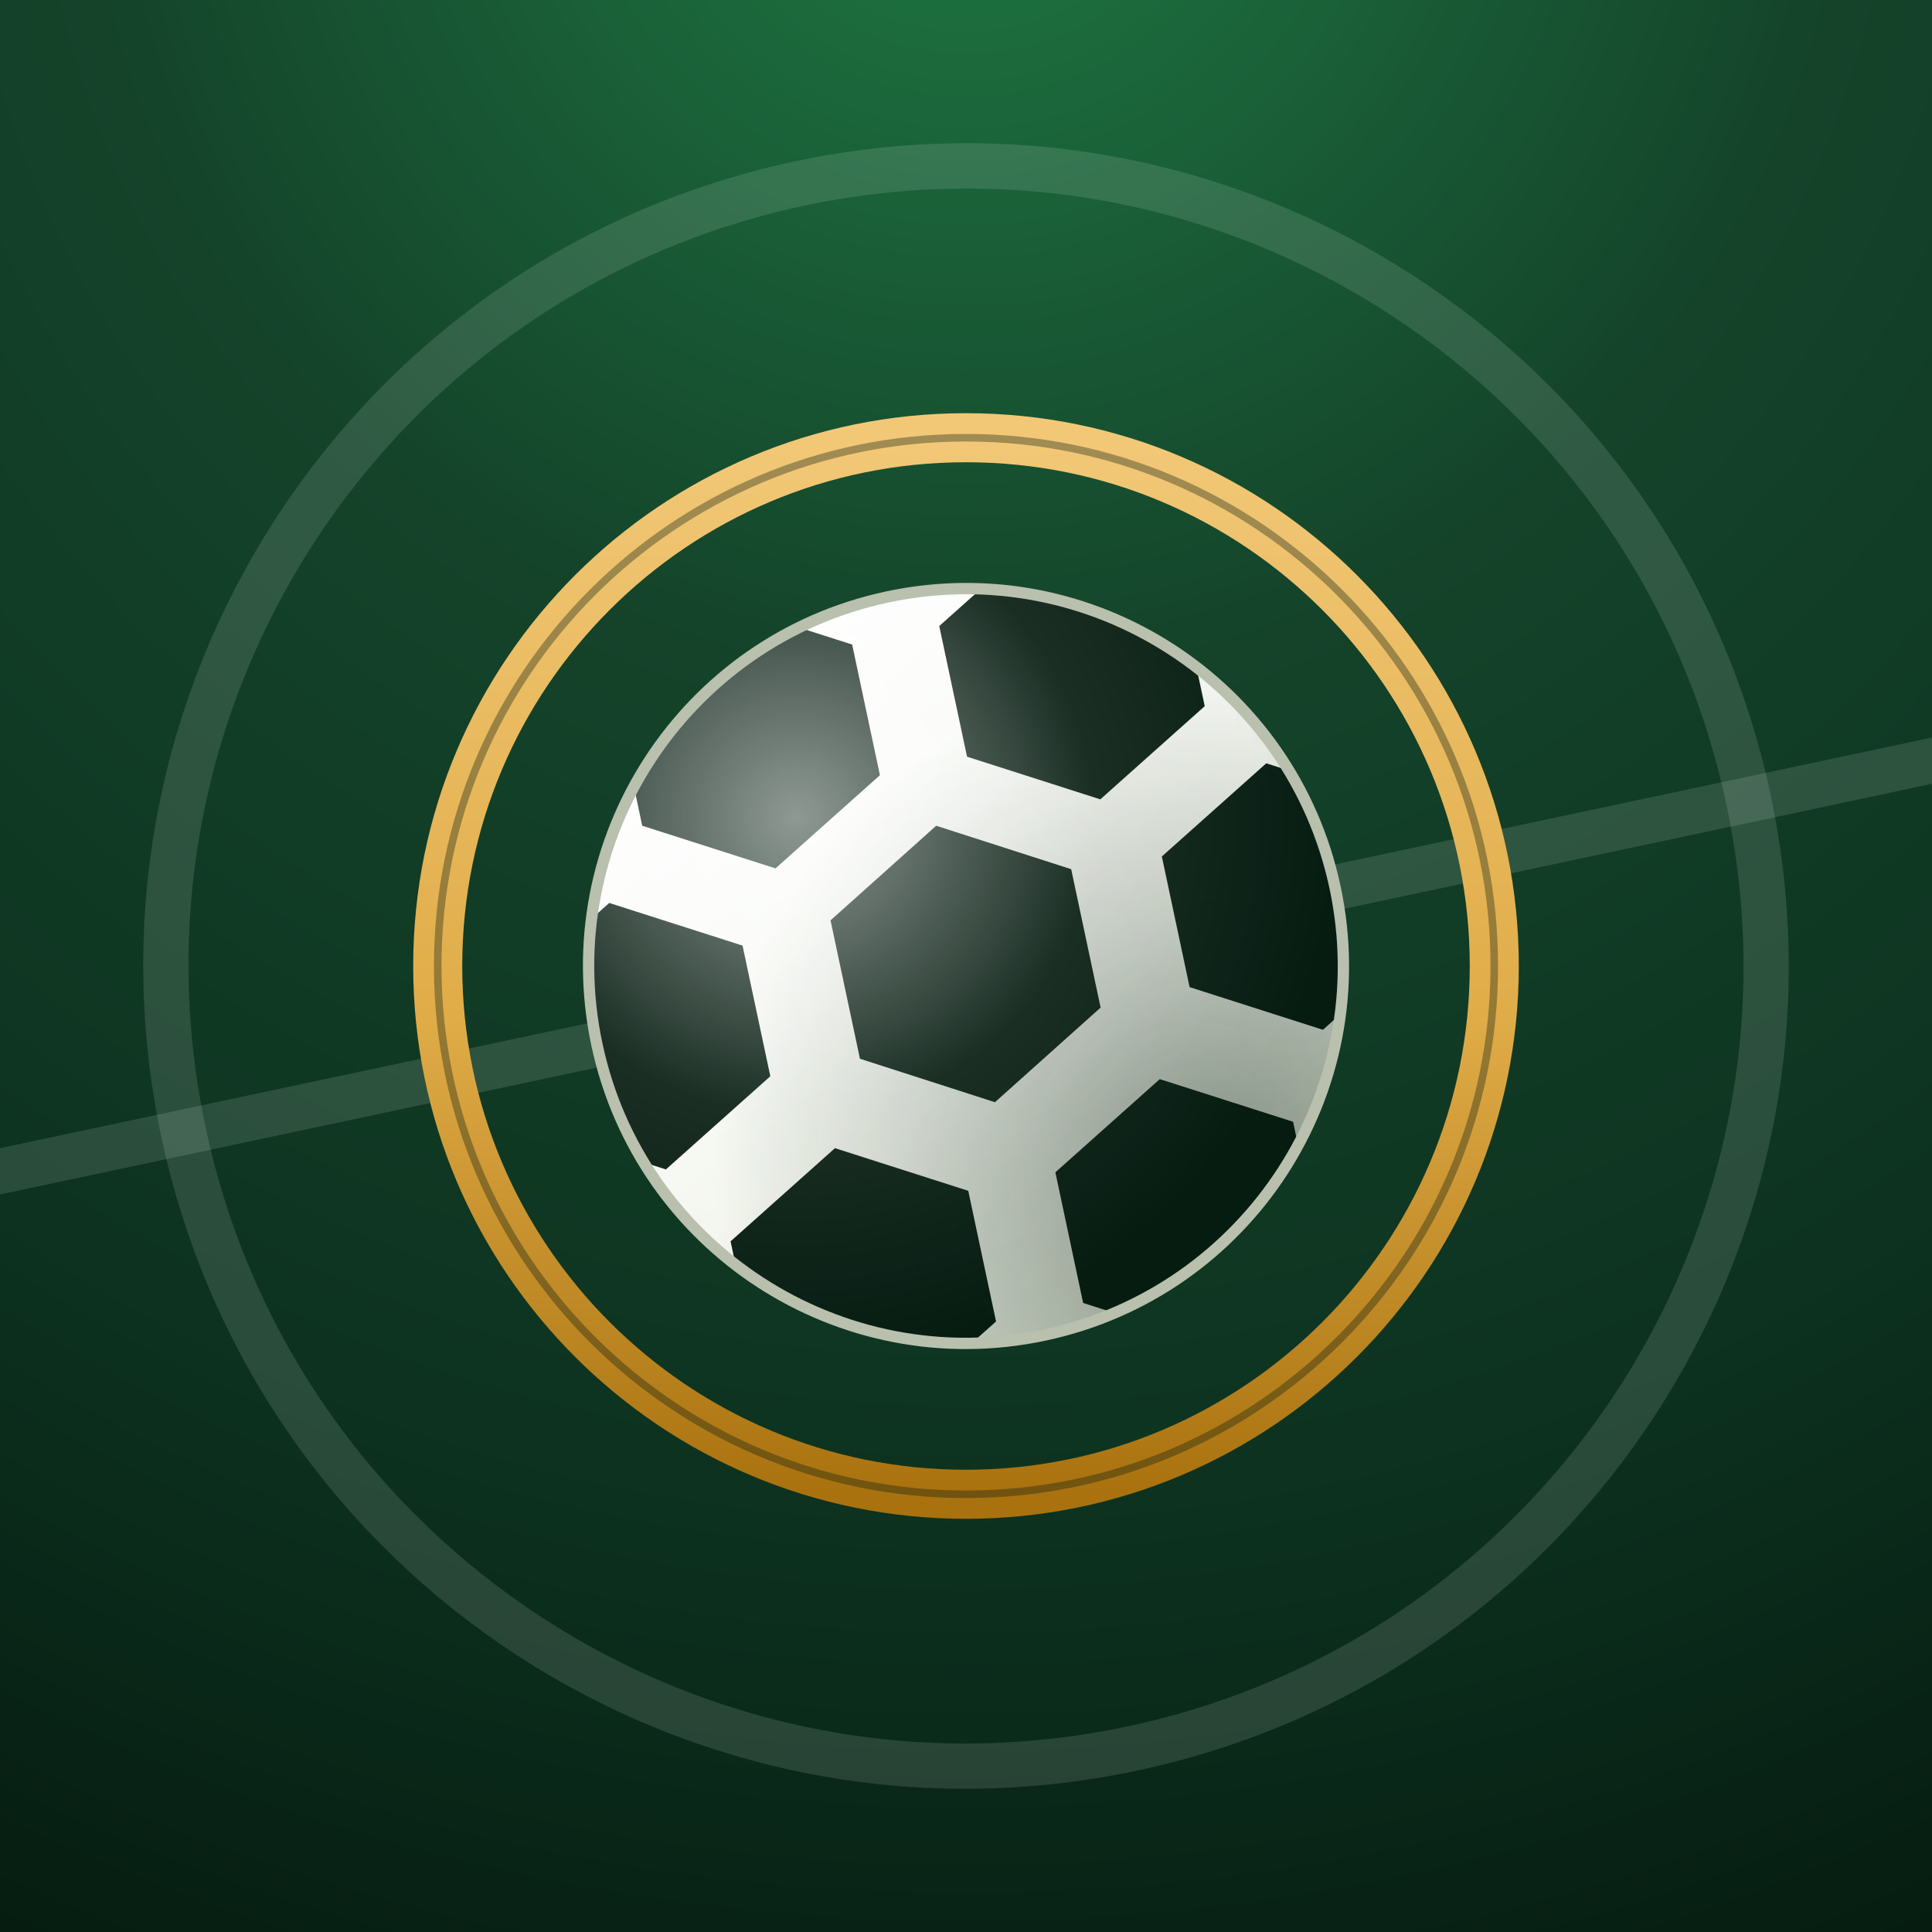
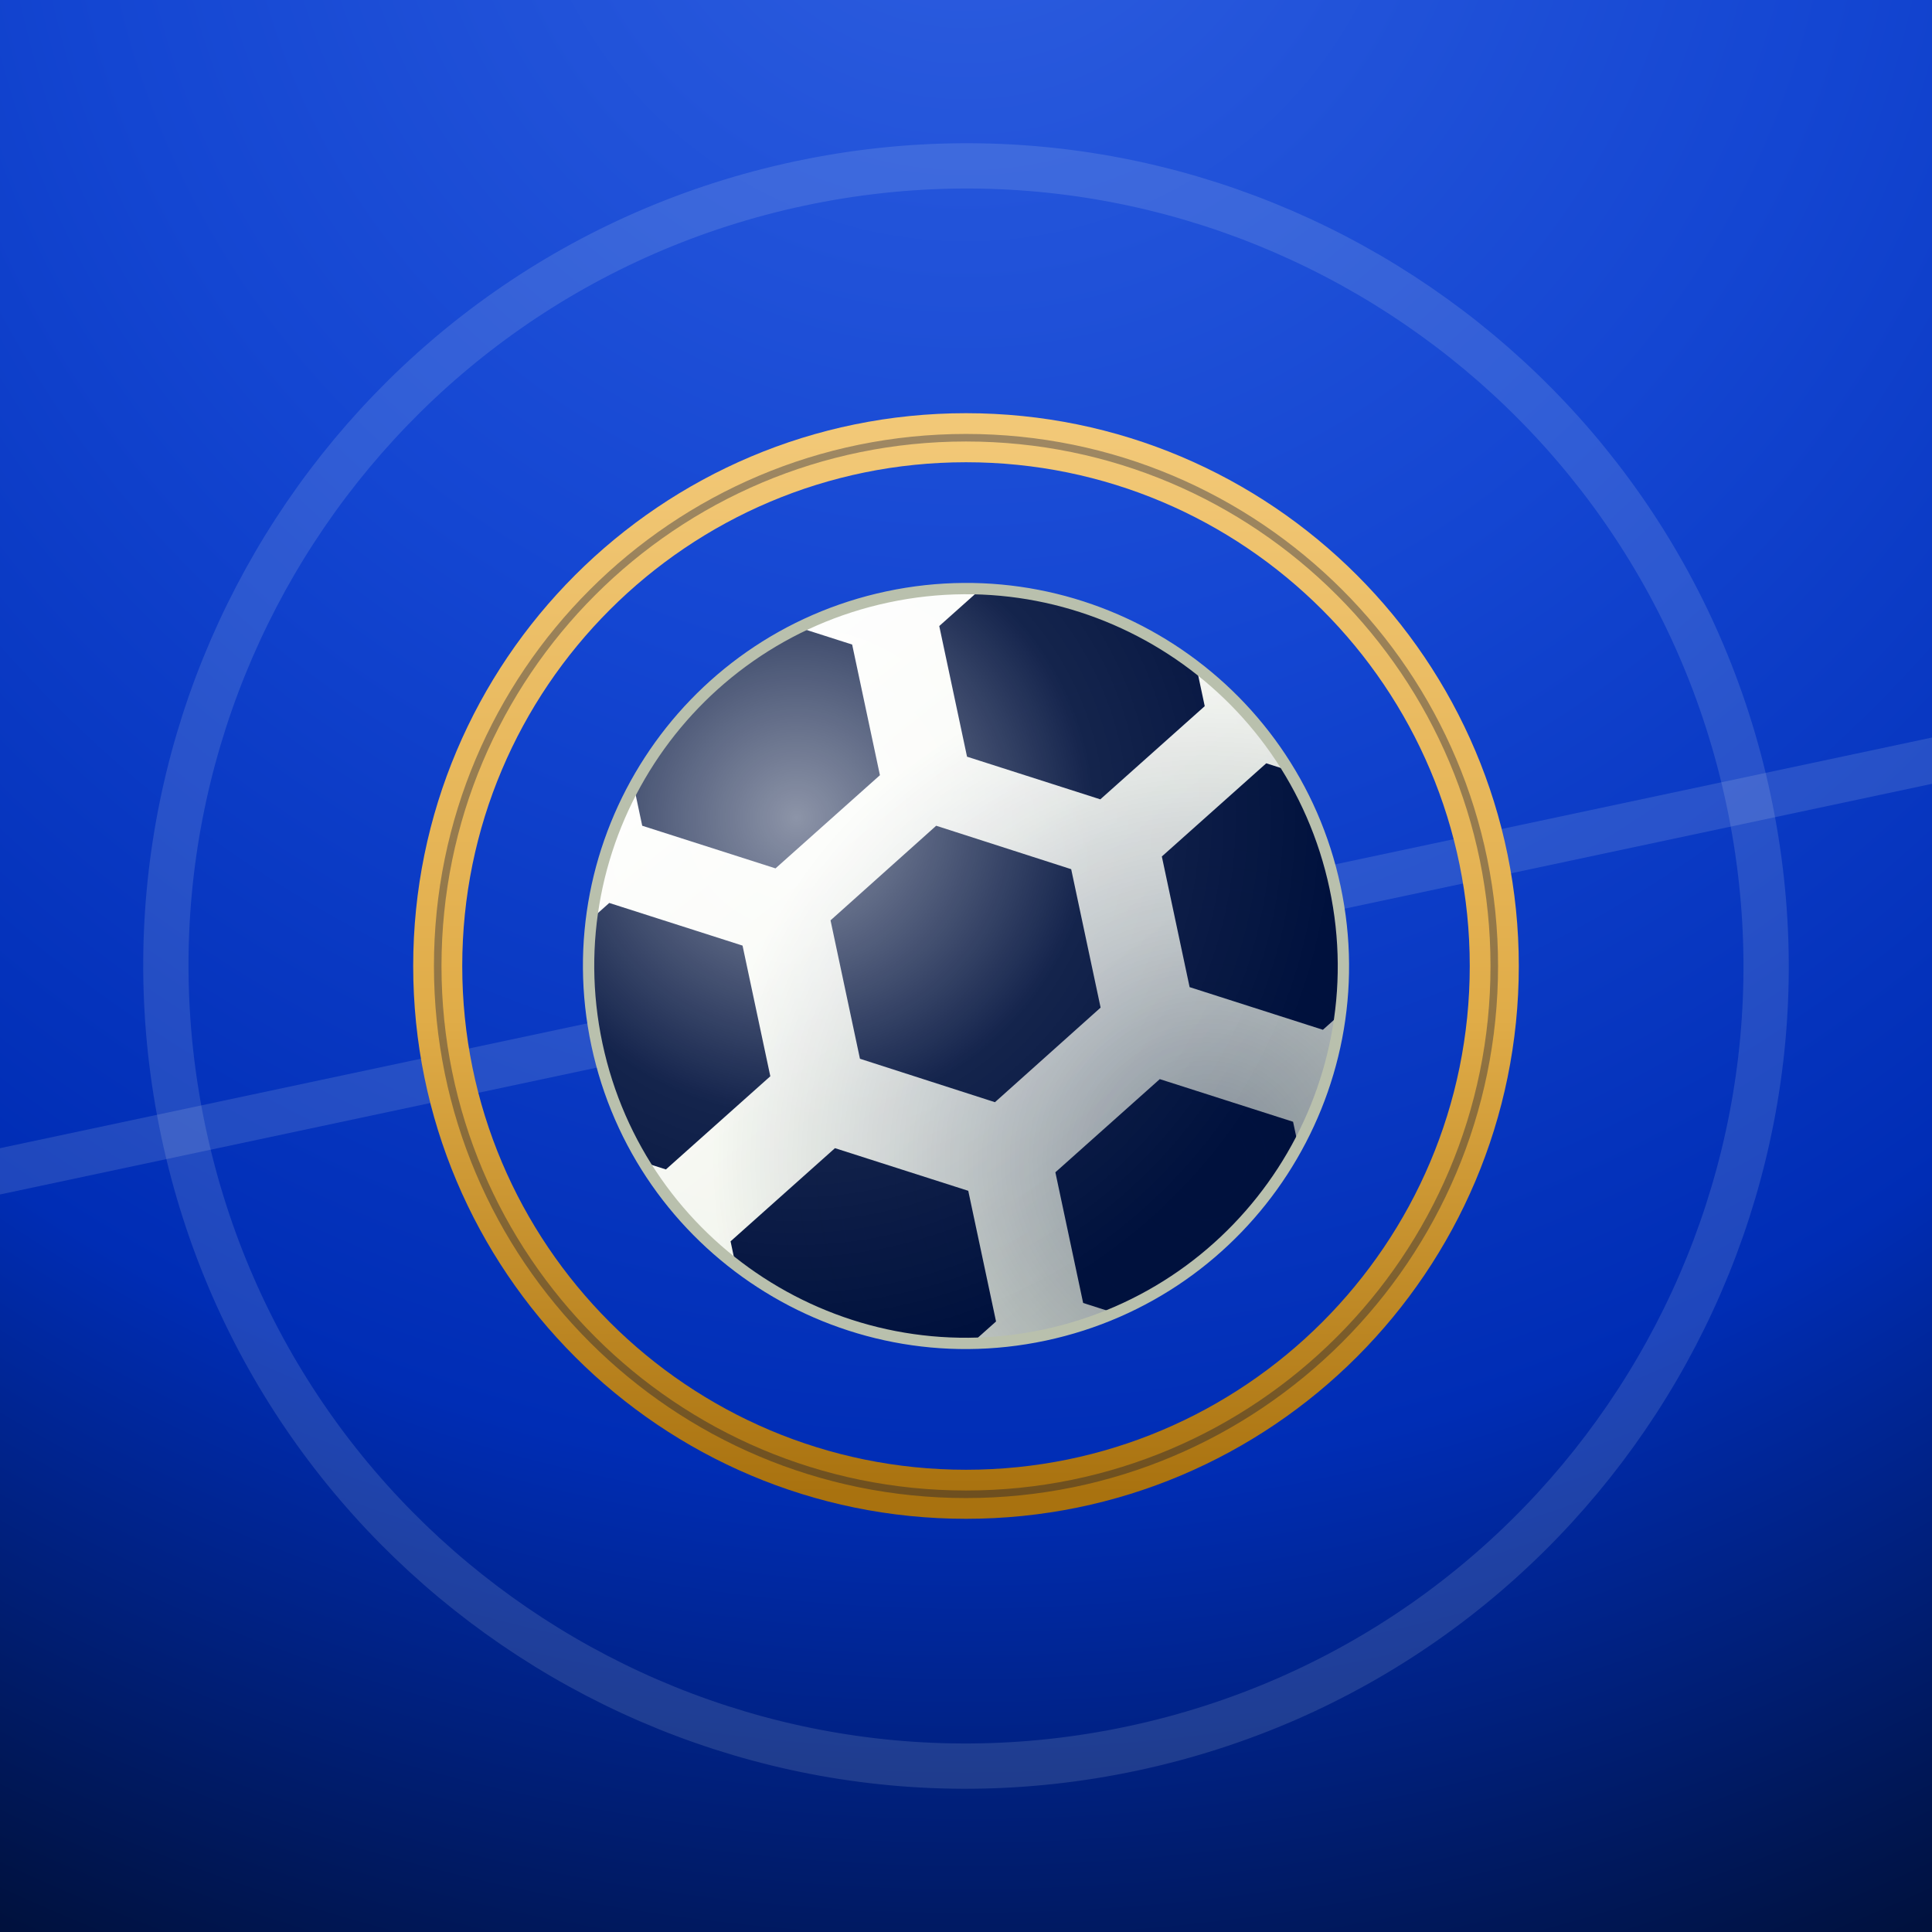
<svg xmlns="http://www.w3.org/2000/svg" viewBox="0 0 512 512" role="img" aria-label="Torneo Calcetto">
  <defs>
    <radialGradient id="pitch" cx="50%" cy="-10%" r="120%">
-       <stop offset="0%" stop-color="#1f7a44" />
-       <stop offset="38%" stop-color="#14432a" />
-       <stop offset="72%" stop-color="#0d3320" />
-       <stop offset="100%" stop-color="#061c11" />
+       <stop offset="0%" stop-color="#2f5fe0" />
+       <stop offset="38%" stop-color="#1446d2" />
+       <stop offset="72%" stop-color="#002db5" />
+       <stop offset="100%" stop-color="#00113d" />
    </radialGradient>
    <linearGradient id="ring" x1="0" y1="0" x2="0" y2="1">
      <stop offset="0%" stop-color="#f2c877" />
      <stop offset="55%" stop-color="#e0ac48" />
      <stop offset="100%" stop-color="#a9720f" />
    </linearGradient>
    <linearGradient id="leather" x1="0.25" y1="0" x2="0.75" y2="1">
      <stop offset="0%" stop-color="#ffffff" />
      <stop offset="60%" stop-color="#f3f6ee" />
      <stop offset="100%" stop-color="#d8dece" />
    </linearGradient>
    <radialGradient id="shine" cx="32%" cy="26%" r="72%">
      <stop offset="0%" stop-color="#ffffff" stop-opacity="0.55" />
      <stop offset="55%" stop-color="#ffffff" stop-opacity="0.08" />
      <stop offset="100%" stop-color="#ffffff" stop-opacity="0" />
    </radialGradient>
    <radialGradient id="shade" cx="76%" cy="82%" r="66%">
-       <stop offset="0%" stop-color="#061c11" stop-opacity="0.42" />
-       <stop offset="100%" stop-color="#061c11" stop-opacity="0" />
+       <stop offset="0%" stop-color="#00113d" stop-opacity="0.42" />
+       <stop offset="100%" stop-color="#00113d" stop-opacity="0" />
    </radialGradient>
    <clipPath id="ballClip">
      <circle cx="256" cy="256" r="100" />
    </clipPath>
  </defs>
  <rect width="512" height="512" fill="url(#pitch)" />
  <g transform="rotate(-12 256 256)" fill="none" stroke="#f3f6ee" stroke-opacity="0.13" stroke-width="12">
    <path d="M-40 256H552" />
    <circle cx="256" cy="256" r="212" />
  </g>
  <circle cx="256" cy="256" r="140" fill="none" stroke="url(#ring)" stroke-width="13" />
-   <circle cx="256" cy="256" r="140" fill="none" stroke="#061c11" stroke-opacity="0.35" stroke-width="2" />
+   <circle cx="256" cy="256" r="140" fill="none" stroke="#00113d" stroke-opacity="0.35" stroke-width="2" />
  <g transform="rotate(-12 256 256)">
    <circle cx="256" cy="256" r="100" fill="url(#leather)" />
    <g clip-path="url(#ballClip)">
-       <path fill="#061c11" d="M256 218 288.6 236.7V274.2L256 292.9 223.4 274.2V236.7Z            M345 220 377.2 238.4V273.8L345 292.2 312.8 273.8V238.4Z            M300 296 332.2 314.4V349.8L300 368.2 267.8 349.8V314.4Z            M212 296 244.2 314.4V349.8L212 368.2 179.8 349.8V314.4Z            M167 220 199.2 238.4V273.8L167 292.2 134.8 273.8V238.4Z            M212 148 244.2 166.4V201.8L212 220.2 179.8 201.8V166.4Z            M300 148 332.2 166.4V201.8L300 220.2 267.8 201.8V166.4Z" />
+       <path fill="#00113d" d="M256 218 288.6 236.7V274.2L256 292.9 223.4 274.2V236.7Z            M345 220 377.2 238.4V273.8L345 292.2 312.8 273.8V238.4Z            M300 296 332.2 314.4V349.8L300 368.2 267.8 349.8V314.4Z            M212 296 244.2 314.4V349.8L212 368.2 179.8 349.8V314.4Z            M167 220 199.2 238.4V273.8L167 292.2 134.8 273.8V238.4Z            M212 148 244.2 166.4V201.8L212 220.2 179.8 201.8V166.4Z            M300 148 332.2 166.4V201.8L300 220.2 267.8 201.8V166.4Z" />
      <circle cx="256" cy="256" r="100" fill="url(#shade)" />
      <circle cx="256" cy="256" r="100" fill="url(#shine)" />
    </g>
    <circle cx="256" cy="256" r="100" fill="none" stroke="#b9c0ad" stroke-width="3" />
  </g>
</svg>
